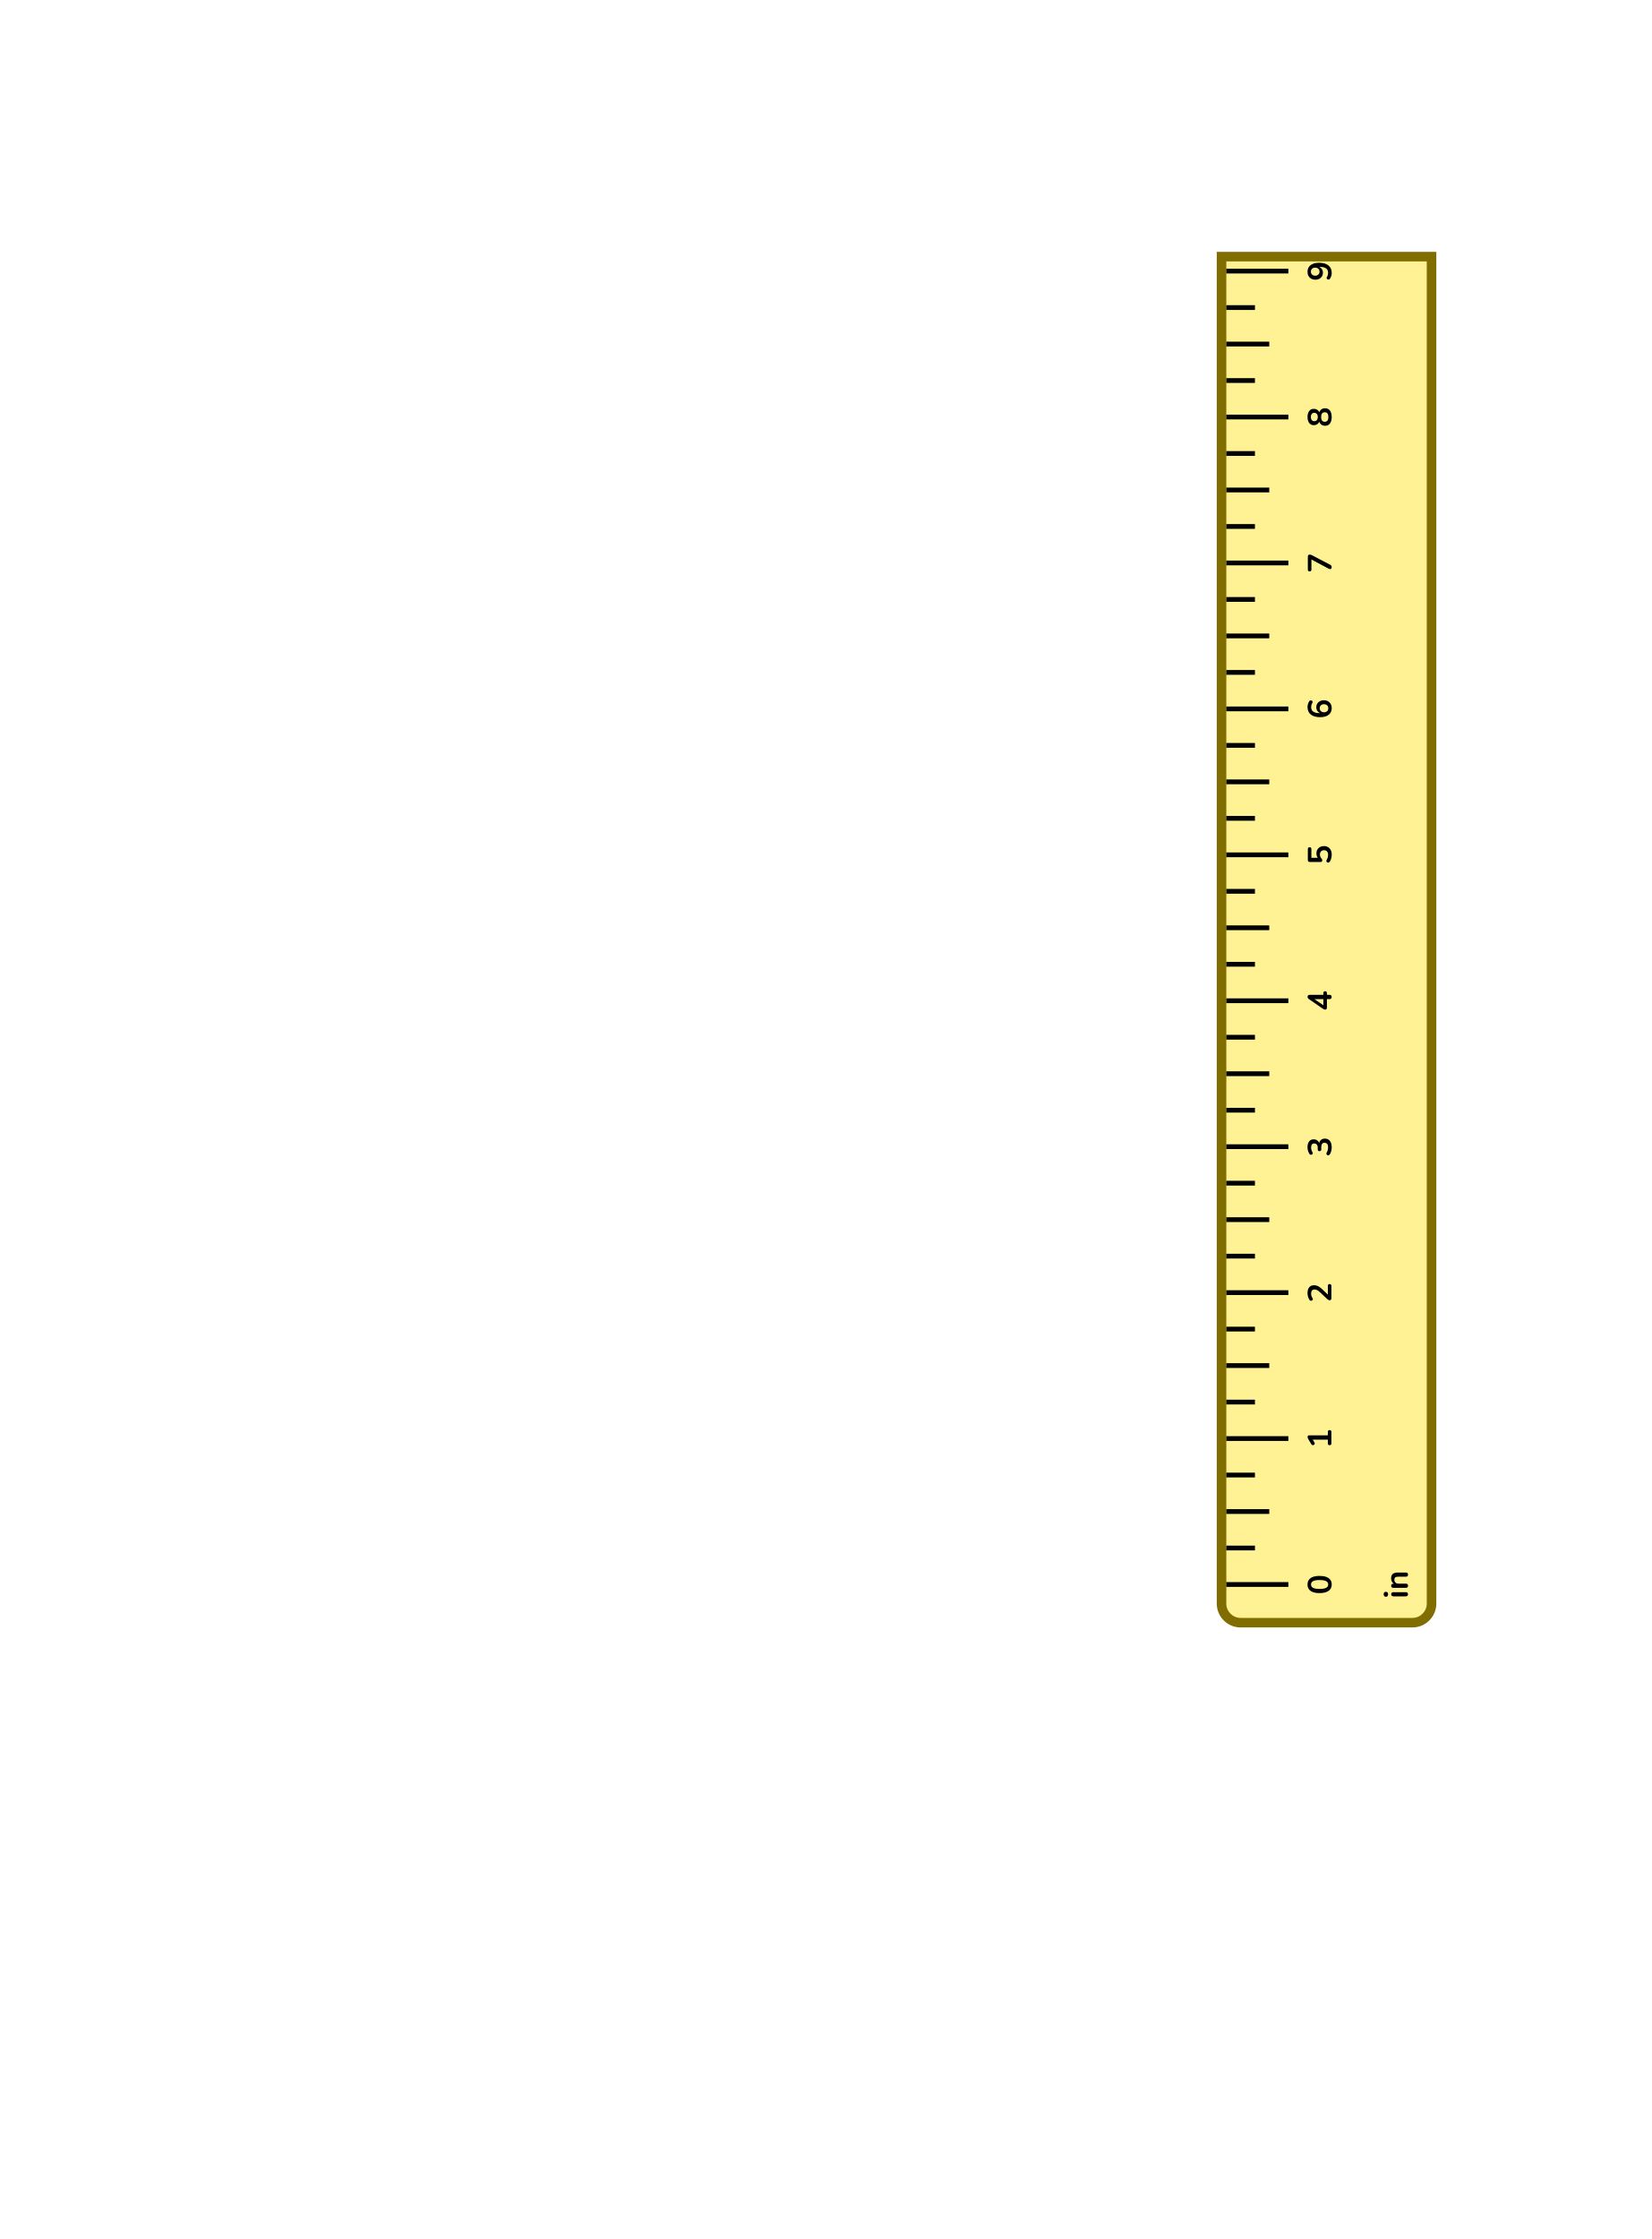
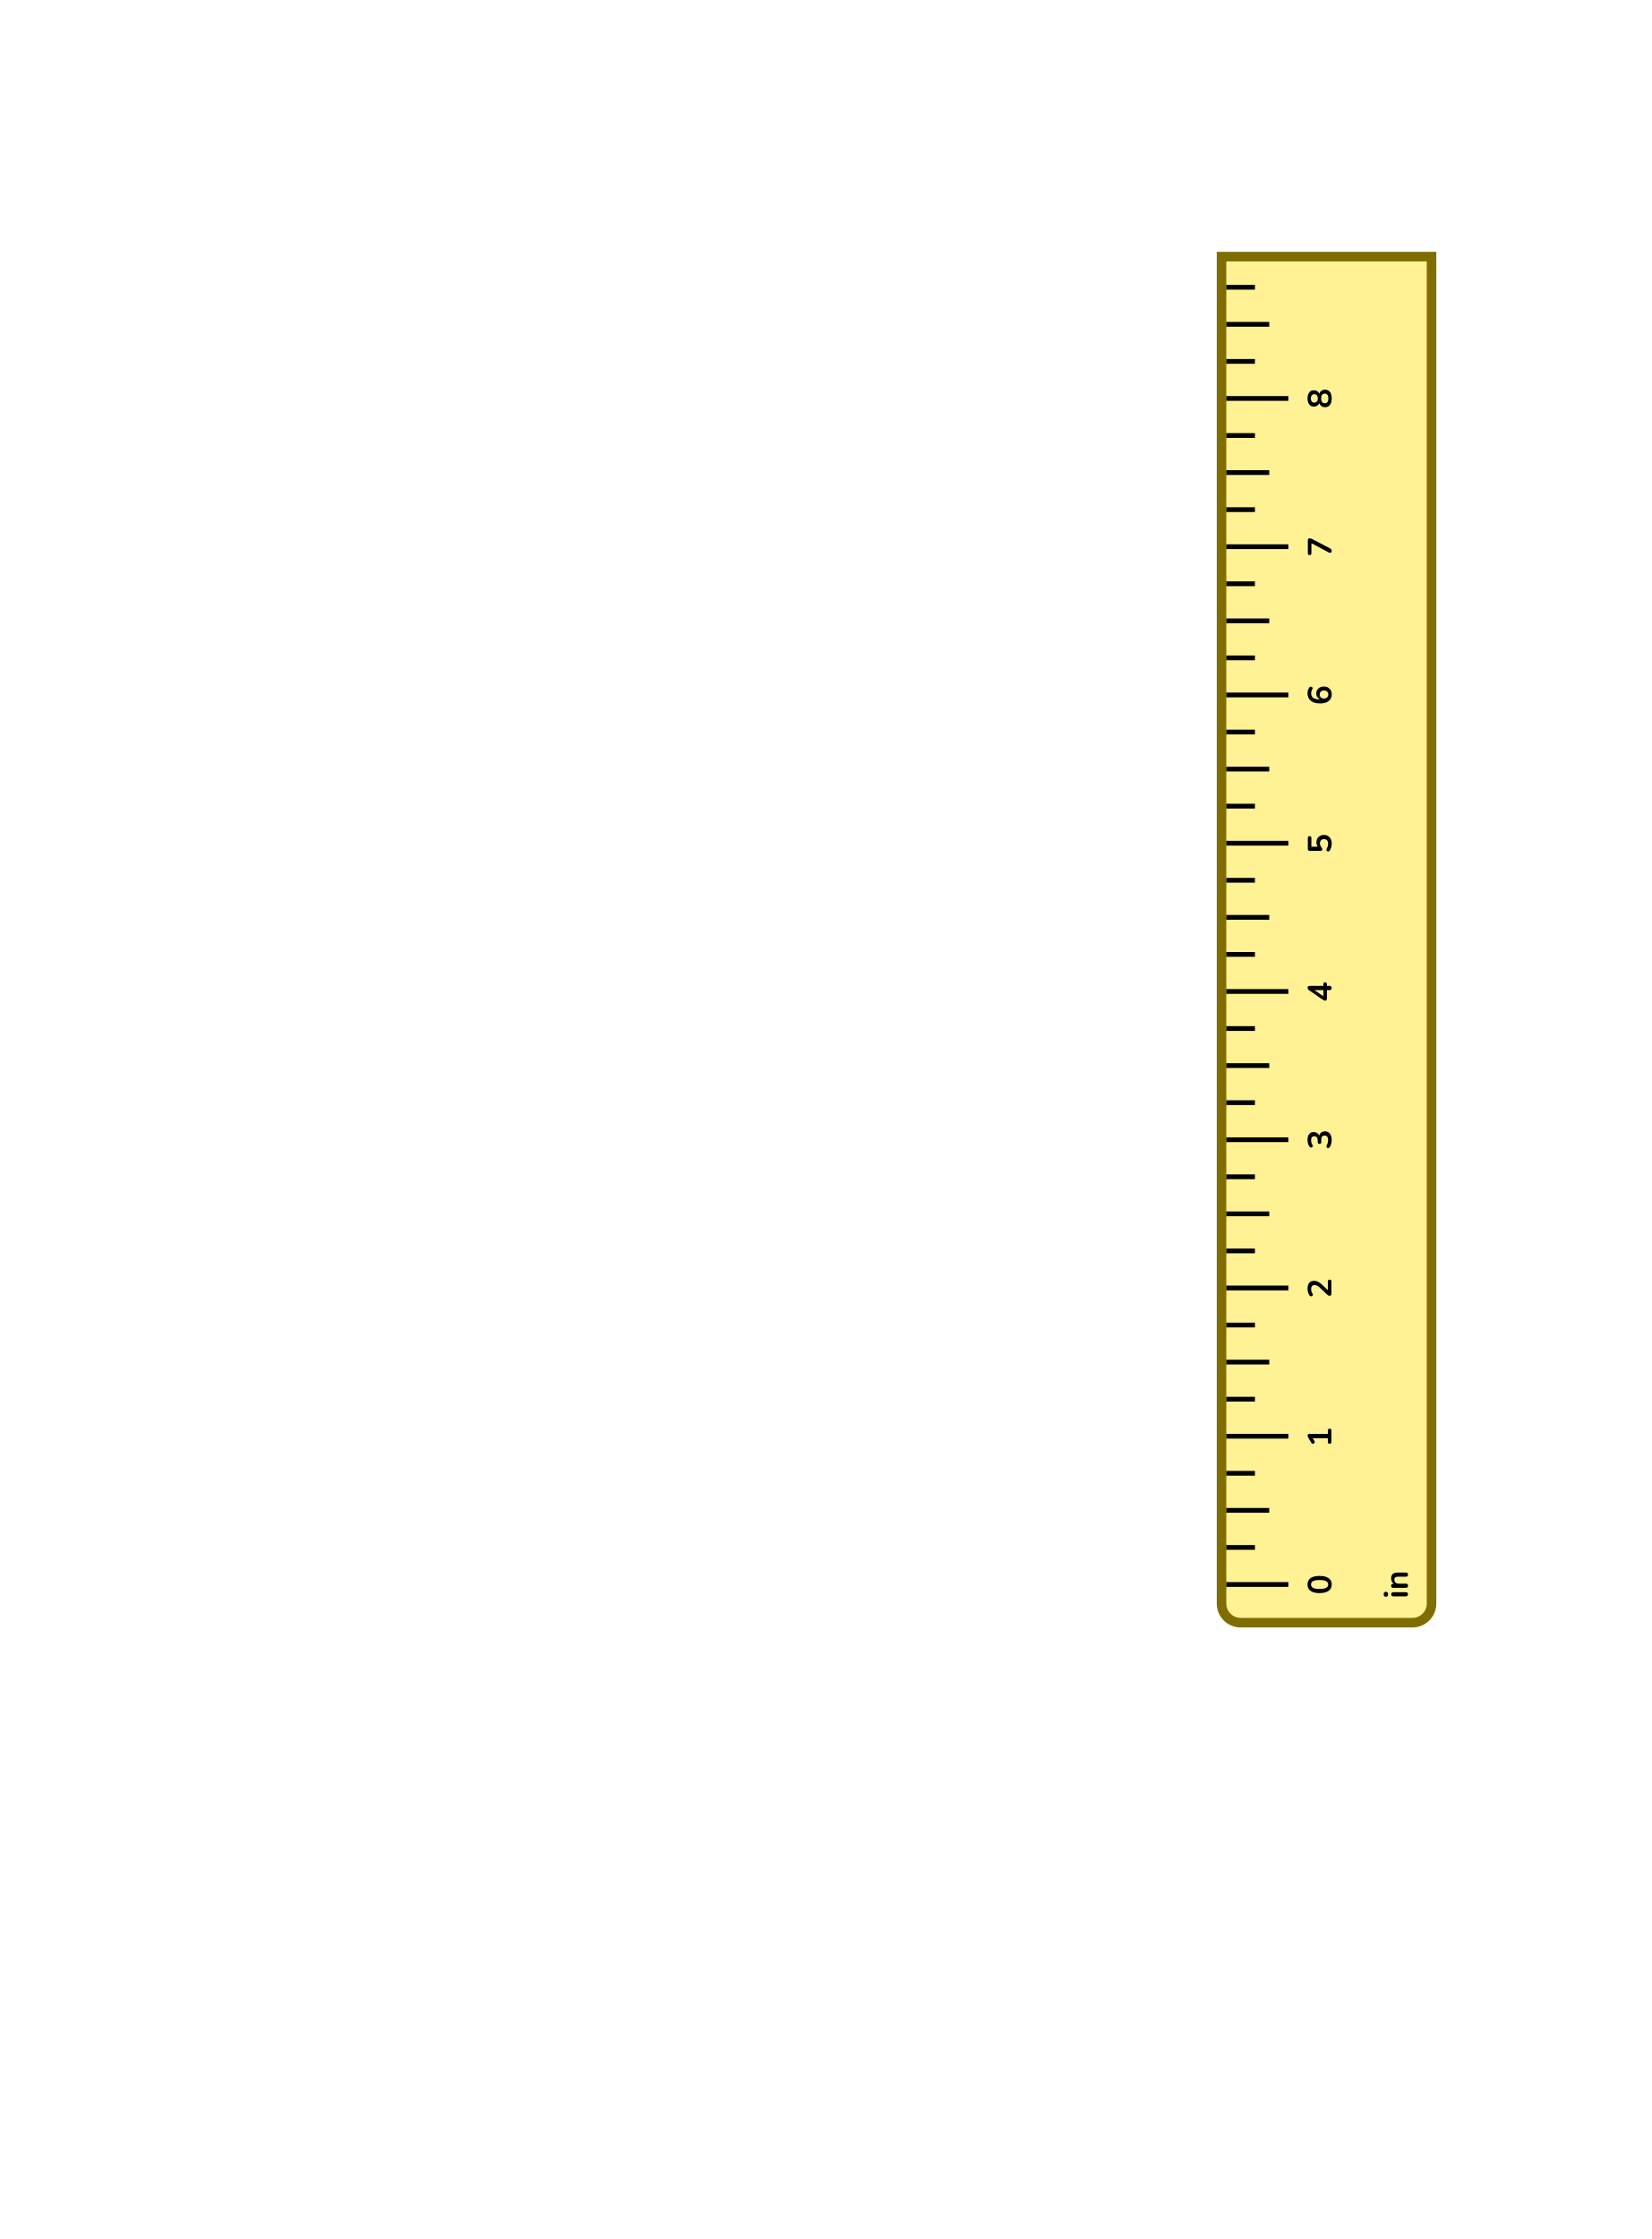
<svg xmlns="http://www.w3.org/2000/svg" id="Layer_2" data-name="Layer 2" viewBox="0 0 346 469">
  <g id="Ruler_and_Lines_-_INSIDE" data-name="Ruler and Lines - INSIDE">
    <g id="in_Ruler" data-name="in Ruler">
      <rect width="346" height="469" fill="none" />
      <g>
        <path d="m255.932,53.75v282.15c0,2.206,1.794,4,4,4h36c2.206,0,4-1.794,4-4V53.75h-44Z" fill="#ffeb5a" opacity=".65" />
        <path d="m254.932,52.75v283.15c0,2.757,2.243,5,5,5h36c2.757,0,5-2.243,5-5V52.75h-46Zm44,283.15c0,1.657-1.343,3-3,3h-36c-1.657,0-3-1.343-3-3V54.75h42v281.15Z" fill="#7f6d00" />
      </g>
-       <g id="ticks_quarter_numbers" data-name="ticks quarter numbers">
-         <g id="_0.25" data-name="0.25">
-           <rect x="256.932" y="323.758" width="6" height="1" />
-         </g>
-         <g id="_0.75" data-name="0.75">
-           <rect x="256.932" y="308.474" width="6" height="1" />
-         </g>
-         <g id="_1.25" data-name="1.25">
-           <rect x="256.932" y="293.189" width="6" height="1" />
-         </g>
-         <g id="_1.75" data-name="1.75">
-           <rect x="256.932" y="277.905" width="6" height="1" />
-         </g>
-         <g id="_2.25" data-name="2.25">
-           <rect x="256.932" y="262.621" width="6" height="1" />
-         </g>
-         <g id="_2.75" data-name="2.75">
-           <rect x="256.932" y="247.337" width="6" height="1" />
-         </g>
-         <g id="_3.25" data-name="3.25">
-           <rect x="256.932" y="232.053" width="6" height="1" />
-         </g>
-         <g id="_3.75" data-name="3.75">
-           <rect x="256.932" y="216.768" width="6" height="1" />
-         </g>
-         <g id="_4.25" data-name="4.25">
-           <rect x="256.932" y="201.484" width="6" height="1" />
-         </g>
-         <g id="_4.75" data-name="4.75">
-           <rect x="256.932" y="186.2" width="6" height="1" />
-         </g>
-         <g id="_5.25" data-name="5.25">
-           <rect x="256.932" y="170.915" width="6" height="1" />
-         </g>
-         <g id="_5.75" data-name="5.75">
-           <rect x="256.932" y="155.631" width="6" height="1" />
-         </g>
-         <g id="_6.25" data-name="6.25">
-           <rect x="256.932" y="140.347" width="6" height="1" />
-         </g>
-         <g id="_6.75" data-name="6.75">
-           <rect x="256.932" y="125.063" width="6" height="1" />
-         </g>
-         <g id="_7.25" data-name="7.25">
-           <rect x="256.932" y="109.778" width="6" height="1" />
-         </g>
-         <g id="_7.75" data-name="7.75">
-           <rect x="256.932" y="94.494" width="6" height="1" />
-         </g>
-         <g id="_8.25" data-name="8.25">
-           <rect x="256.932" y="79.21" width="6" height="1" />
-         </g>
-         <g id="_8.75" data-name="8.75">
-           <rect x="256.932" y="63.926" width="6" height="1" />
-         </g>
-       </g>
-       <g id="ticks_half_numbers" data-name="ticks half numbers">
-         <g id="_0.5" data-name="0.5">
-           <rect x="256.932" y="316.116" width="9" height="1" />
-         </g>
-         <g id="_1.5" data-name="1.5">
-           <rect x="256.932" y="285.547" width="9" height="1" />
-         </g>
-         <g id="_2.5" data-name="2.5">
-           <rect x="256.932" y="254.979" width="9" height="1" />
-         </g>
-         <g id="_3.5" data-name="3.5">
-           <rect x="256.932" y="224.411" width="9" height="1" />
-         </g>
-         <g id="_4.5" data-name="4.5">
-           <rect x="256.932" y="193.842" width="9" height="1" />
-         </g>
-         <g id="_5.5" data-name="5.5">
-           <rect x="256.932" y="163.273" width="9" height="1" />
-         </g>
-         <g id="_6.5" data-name="6.5">
-           <rect x="256.932" y="132.705" width="9" height="1" />
-         </g>
-         <g id="_7.5" data-name="7.5">
-           <rect x="256.932" y="102.136" width="9" height="1" />
-         </g>
-         <g id="_8.5" data-name="8.5">
-           <rect x="256.932" y="71.568" width="9" height="1" />
-         </g>
-       </g>
      <g id="ticks_whole_numbers" data-name="ticks whole numbers">
        <g id="_0" data-name="0">
          <rect x="256.932" y="331.4" width="13" height="1" />
        </g>
+         <g id="_0.25" data-name="0.25">
+           <rect x="256.932" y="323.637" width="6" height="1" />
+         </g>
+         <g id="_0.5" data-name="0.5">
+           <rect x="256.932" y="315.873" width="9" height="1" />
+         </g>
+         <g id="_0.75" data-name="0.75">
+           <rect x="256.932" y="308.109" width="6" height="1" />
+         </g>
        <g id="_1" data-name="1">
-           <rect x="256.932" y="300.831" width="13" height="1" />
+           <rect x="256.932" y="300.346" width="13" height="1" />
+         </g>
+         <g id="_1.25" data-name="1.25">
+           <rect x="256.932" y="292.582" width="6" height="1" />
+         </g>
+         <g id="_1.5" data-name="1.5">
+           <rect x="256.932" y="284.818" width="9" height="1" />
+         </g>
+         <g id="_1.75" data-name="1.75">
+           <rect x="256.932" y="277.055" width="6" height="1" />
        </g>
        <g id="_2" data-name="2">
-           <rect x="256.932" y="270.263" width="13" height="1" />
+           <rect x="256.932" y="269.291" width="13" height="1" />
+         </g>
+         <g id="_2.25" data-name="2.25">
+           <rect x="256.932" y="261.527" width="6" height="1" />
+         </g>
+         <g id="_2.5" data-name="2.5">
+           <rect x="256.932" y="253.764" width="9" height="1" />
+         </g>
+         <g id="_2.75" data-name="2.75">
+           <rect x="256.932" y="246" width="6" height="1" />
        </g>
        <g id="_3" data-name="3">
-           <rect x="256.932" y="239.695" width="13" height="1" />
+           <rect x="256.932" y="238.236" width="13" height="1" />
+         </g>
+         <g id="_3.25" data-name="3.25">
+           <rect x="256.932" y="230.473" width="6" height="1" />
+         </g>
+         <g id="_3.5" data-name="3.5">
+           <rect x="256.932" y="222.709" width="9" height="1" />
+         </g>
+         <g id="_3.75" data-name="3.75">
+           <rect x="256.932" y="214.945" width="6" height="1" />
        </g>
        <g id="_4" data-name="4">
-           <rect x="256.932" y="209.126" width="13" height="1" />
+           <rect x="256.932" y="207.181" width="13" height="1" />
+         </g>
+         <g id="_4.25" data-name="4.25">
+           <rect x="256.932" y="199.418" width="6" height="1" />
+         </g>
+         <g id="_4.5" data-name="4.5">
+           <rect x="256.932" y="191.654" width="9" height="1" />
+         </g>
+         <g id="_4.75" data-name="4.75">
+           <rect x="256.932" y="183.89" width="6" height="1" />
        </g>
        <g id="_5" data-name="5">
-           <rect x="256.932" y="178.558" width="13" height="1" />
+           <rect x="256.932" y="176.127" width="13" height="1" />
+         </g>
+         <g id="_5.25" data-name="5.25">
+           <rect x="256.932" y="168.363" width="6" height="1" />
+         </g>
+         <g id="_5.5" data-name="5.5">
+           <rect x="256.932" y="160.599" width="9" height="1" />
+         </g>
+         <g id="_5.75" data-name="5.75">
+           <rect x="256.932" y="152.836" width="6" height="1" />
        </g>
        <g id="_6" data-name="6">
-           <rect x="256.932" y="147.989" width="13" height="1" />
+           <rect x="256.932" y="145.072" width="13" height="1" />
+         </g>
+         <g id="_6.25" data-name="6.25">
+           <rect x="256.932" y="137.308" width="6" height="1" />
+         </g>
+         <g id="_6.5" data-name="6.5">
+           <rect x="256.932" y="129.545" width="9" height="1" />
+         </g>
+         <g id="_6.75" data-name="6.75">
+           <rect x="256.932" y="121.781" width="6" height="1" />
        </g>
        <g id="_7" data-name="7">
-           <rect x="256.932" y="117.421" width="13" height="1" />
+           <rect x="256.932" y="114.017" width="13" height="1" />
+         </g>
+         <g id="_7.25" data-name="7.25">
+           <rect x="256.932" y="106.254" width="6" height="1" />
+         </g>
+         <g id="_7.5" data-name="7.5">
+           <rect x="256.932" y="98.49" width="9" height="1" />
+         </g>
+         <g id="_7.75" data-name="7.75">
+           <rect x="256.932" y="90.726" width="6" height="1" />
        </g>
        <g id="_8" data-name="8">
-           <rect x="256.932" y="86.852" width="13" height="1" />
+           <rect x="256.932" y="82.963" width="13" height="1" />
        </g>
-         <g id="_9" data-name="9">
-           <rect x="256.932" y="56.284" width="13" height="1" />
+         <g id="_8.25" data-name="8.25">
+           <rect x="256.932" y="75.199" width="6" height="1" />
+         </g>
+         <g id="_8.5" data-name="8.5">
+           <rect x="256.932" y="67.435" width="9" height="1" />
+         </g>
+         <g id="_8.75" data-name="8.75">
+           <rect x="256.932" y="59.672" width="6" height="1" />
        </g>
      </g>
      <g id="in_labels" data-name="in labels">
        <g>
          <path d="m290.827,333.952c0,.163-.041.29-.123.381-.081.092-.194.137-.339.137-.149,0-.264-.045-.344-.137-.079-.091-.118-.218-.118-.381,0-.168.039-.297.118-.386.08-.088.194-.133.344-.133.145,0,.258.045.339.133.082.089.123.218.123.386Zm4.172,0c0,.14-.042.247-.126.321-.084.075-.201.112-.35.112h-2.569c-.154,0-.271-.037-.354-.112-.082-.074-.123-.182-.123-.321,0-.141.041-.249.123-.326.082-.076.199-.115.354-.115h2.569c.148,0,.266.037.35.112.084.074.126.185.126.329Z" />
          <path d="m295.005,332.166c0,.14-.038.247-.115.321-.077.075-.188.112-.333.112h-2.646c-.145,0-.255-.037-.329-.112-.074-.074-.112-.18-.112-.314,0-.136.038-.24.112-.315.074-.074.185-.111.329-.111h.476l-.175.076c-.247-.103-.435-.262-.563-.479-.128-.217-.192-.463-.192-.738s.052-.501.154-.679.258-.311.465-.399c.208-.088.471-.133.788-.133h1.693c.146,0,.256.037.333.112.077.074.115.182.115.322,0,.14-.038.248-.115.325s-.188.115-.333.115h-1.651c-.267,0-.46.051-.581.15-.121.101-.183.256-.183.466,0,.257.081.461.242.612s.374.228.641.228h1.532c.299,0,.448.147.448.441Z" />
        </g>
        <path d="m279.019,331.901c0,.583-.22,1.028-.661,1.337-.441.308-1.069.462-1.887.462-.551,0-1.014-.069-1.39-.207-.375-.138-.658-.34-.85-.608s-.287-.597-.287-.983c0-.589.214-1.035.644-1.341s1.055-.459,1.876-.459c.546,0,1.01.069,1.39.207s.67.34.868.605.297.595.297.987Zm-.734,0c0-.317-.147-.552-.441-.704-.294-.151-.753-.228-1.379-.228-.625,0-1.079.076-1.361.228-.282.152-.424.387-.424.704,0,.312.142.546.424.699.282.154.736.231,1.361.231.626,0,1.085-.077,1.379-.231.294-.153.441-.387.441-.699Z" />
-         <path d="m278.95,302.34c0,.121-.034.216-.102.283s-.16.102-.276.102c-.122,0-.213-.034-.273-.102s-.091-.162-.091-.283v-.784h-3.438v-.434l.623,1.028c.052.089.071.172.06.249s-.044.143-.098.195c-.054.054-.118.09-.192.109-.075.019-.15.013-.228-.018s-.142-.09-.192-.179l-.581-.966c-.057-.094-.104-.187-.144-.28s-.06-.18-.06-.259c0-.099.027-.18.08-.245.054-.065.142-.099.263-.099h3.906v-.714c0-.121.03-.216.091-.283s.151-.102.273-.102c.121,0,.215.034.279.102.065.067.099.162.099.283v2.395Z" />
-         <path d="m278.95,271.931c0,.149-.034.258-.102.325s-.167.102-.298.102c-.079,0-.156-.021-.23-.063-.075-.042-.154-.103-.238-.182l-1.498-1.407c-.224-.214-.428-.368-.612-.462-.185-.093-.37-.14-.557-.14-.233,0-.411.073-.532.221-.121.146-.182.36-.182.64,0,.159.022.317.066.477.044.158.12.319.228.482.056.085.079.163.07.235-.01.072-.04.135-.092.188-.051.054-.114.09-.188.108-.075.019-.15.016-.228-.01-.077-.026-.144-.081-.199-.165-.136-.2-.238-.426-.309-.676-.07-.249-.104-.5-.104-.752,0-.354.054-.653.16-.896.107-.242.265-.427.47-.553s.455-.189.749-.189c.195,0,.387.032.574.095.187.063.375.159.566.287.191.129.395.295.609.501l1.372,1.315h-.238v-2.058c0-.126.03-.222.091-.287s.151-.098.273-.098c.121,0,.215.032.279.098.065.065.099.161.099.287v2.576Z" />
-         <path d="m279.019,240.292c0,.252-.032.514-.098.784s-.163.506-.294.707c-.061.093-.131.156-.21.188-.079.033-.155.041-.228.024-.072-.016-.134-.051-.186-.104-.051-.054-.081-.121-.091-.203s.012-.172.062-.27c.104-.191.177-.376.221-.553.045-.178.066-.359.066-.546,0-.206-.027-.378-.084-.519-.056-.14-.14-.246-.252-.318-.111-.072-.247-.108-.406-.108-.232,0-.406.078-.521.234-.114.156-.171.384-.171.683v.448c0,.131-.033.229-.099.297-.064.068-.156.102-.272.102s-.208-.033-.273-.102c-.064-.067-.098-.166-.098-.297v-.364c0-.178-.029-.329-.088-.455-.058-.126-.141-.224-.248-.294s-.238-.105-.392-.105c-.215,0-.379.071-.49.214-.112.143-.168.349-.168.619,0,.173.02.335.06.487.039.151.113.318.22.5.052.084.073.165.063.241-.01.077-.04.142-.091.193-.052.051-.113.086-.186.104s-.147.014-.225-.014c-.076-.028-.143-.087-.199-.175-.131-.201-.229-.423-.297-.665-.068-.243-.102-.493-.102-.749,0-.341.052-.633.157-.875.104-.243.254-.429.448-.557.193-.129.428-.192.703-.192.196,0,.375.037.535.111.161.075.298.18.41.315.111.136.191.299.237.49h-.084c.057-.336.195-.598.417-.784s.498-.28.829-.28c.29,0,.542.072.756.217.215.145.38.351.494.616s.171.584.171.952Z" />
-         <path d="m279.005,208.835c0,.14-.038.249-.115.329-.077.079-.188.118-.333.118h-.546v1.729c0,.145-.03.26-.091.347-.061.086-.156.129-.287.129-.074,0-.156-.02-.245-.06-.088-.039-.205-.11-.35-.213l-2.779-1.918c-.098-.065-.173-.138-.224-.218-.052-.079-.077-.17-.077-.272,0-.121.036-.222.108-.301s.186-.119.34-.119h2.862v-.343c0-.136.032-.237.095-.305.063-.067.155-.102.276-.102.122,0,.214.034.276.102.063.067.095.169.095.305v.343h.546c.146,0,.256.04.333.119s.115.188.115.329Zm-1.736.447h-2.184v-.203l2.422,1.652h-.238v-1.449Z" />
-         <path d="m279.019,179.016c0,.247-.032.499-.098.756s-.165.492-.301.707c-.056.089-.123.147-.199.178-.077.031-.154.038-.231.021s-.143-.052-.196-.105c-.054-.053-.085-.118-.094-.195-.01-.077.012-.162.062-.256.098-.173.173-.348.224-.524.052-.178.077-.367.077-.567,0-.196-.035-.364-.104-.504-.07-.141-.168-.247-.294-.322-.126-.074-.273-.112-.441-.112-.261,0-.473.08-.634.238-.16.159-.241.376-.241.651,0,.149.024.294.073.434.05.141.135.278.256.413.037.042.073.096.108.161s.053.136.053.21c0,.116-.03.205-.091.266-.061.062-.145.092-.252.092h-2.289c-.126,0-.223-.034-.291-.102-.067-.068-.102-.165-.102-.291v-2.303c0-.126.032-.223.095-.291.063-.067.155-.102.276-.102.117,0,.208.034.273.102.065.068.098.165.098.291v1.82h1.568v.23c-.163-.121-.289-.282-.378-.482-.089-.201-.134-.421-.134-.658,0-.312.067-.585.2-.815.133-.231.317-.411.553-.539.235-.129.51-.192.822-.192.322,0,.605.072.851.217s.437.351.574.619.206.587.206.956Z" />
-         <path d="m279.019,148.307c0,.406-.097.753-.29,1.04s-.473.505-.837.654c-.363.149-.805.224-1.322.224-.42,0-.792-.048-1.117-.144-.324-.096-.599-.234-.822-.416-.224-.183-.395-.405-.511-.669-.117-.264-.175-.561-.175-.893,0-.205.031-.414.094-.626.063-.213.158-.412.284-.599.047-.074.107-.124.182-.147.075-.022.148-.026.221-.01.072.016.136.049.188.098.054.049.087.111.099.186s-.009.156-.06.245c-.094.158-.159.308-.196.448-.037.14-.056.279-.056.42,0,.271.062.499.188.686s.315.328.567.424.567.144.945.144h.524v.084c-.238-.037-.442-.115-.612-.234s-.301-.272-.392-.459c-.092-.187-.137-.395-.137-.623,0-.284.067-.536.203-.756.135-.22.321-.392.56-.518s.511-.189.819-.189c.317,0,.601.069.851.207.249.138.445.328.588.573s.213.529.213.851Zm-.714.049c0-.168-.037-.315-.111-.444-.075-.128-.182-.228-.319-.297-.137-.07-.295-.105-.472-.105-.183,0-.341.035-.477.105-.135.069-.241.169-.318.297-.077.129-.115.276-.115.444s.038.315.115.441.184.226.318.298c.136.072.294.108.477.108.177,0,.335-.036.472-.108.138-.072.244-.172.319-.298.074-.126.111-.273.111-.441Z" />
-         <path d="m279.005,118.817c0,.107-.025.196-.077.266-.051.07-.12.112-.206.127-.087.014-.184-.008-.291-.063l-3.976-2.114h.308v2.269c0,.126-.032.223-.098.29s-.156.102-.273.102c-.121,0-.214-.034-.279-.102s-.099-.164-.099-.29v-2.709c0-.126.033-.229.099-.309.065-.079.158-.119.279-.119.104,0,.193.015.27.042.077.028.16.065.249.112l3.801,1.988c.103.051.178.118.224.199.047.082.07.186.07.312Z" />
-         <path d="m279.019,87.353c0,.382-.055.71-.164.983-.109.272-.27.482-.479.63-.21.146-.462.221-.756.221-.233,0-.44-.048-.62-.144-.179-.096-.325-.228-.438-.396-.111-.168-.182-.359-.21-.574h.147c-.065.299-.209.538-.431.718s-.486.27-.794.27c-.28,0-.52-.07-.718-.21-.198-.141-.351-.339-.455-.596-.105-.256-.157-.558-.157-.902,0-.351.052-.653.157-.91.104-.257.257-.455.455-.596.198-.14.438-.21.718-.21.205,0,.394.041.566.123s.315.196.427.343c.112.147.188.318.225.515h-.141c.047-.326.184-.592.41-.795.227-.202.512-.304.857-.304.294,0,.546.073.756.22.21.147.37.357.479.63.109.273.164.602.164.984Zm-2.919,0c0-.187-.028-.346-.087-.477s-.144-.23-.256-.301-.242-.105-.392-.105c-.225,0-.4.079-.528.235-.129.156-.193.372-.193.647s.064.489.193.644c.128.154.304.231.528.231.229,0,.408-.077.539-.231s.195-.368.195-.644Zm2.22,0c0-.332-.064-.581-.192-.749-.129-.168-.319-.252-.571-.252s-.44.084-.566.252-.189.417-.189.749c0,.326.063.575.189.745s.314.256.566.256.442-.086.571-.256c.128-.17.192-.419.192-.745Z" />
-         <path d="m279.019,57.168c0,.2-.031.408-.094.623-.063.215-.158.415-.284.602-.046.075-.107.124-.182.147s-.148.026-.221.011c-.072-.017-.135-.05-.188-.099s-.087-.11-.099-.186c-.012-.074.009-.156.06-.245.094-.158.159-.308.196-.447.037-.141.056-.28.056-.42,0-.271-.062-.5-.188-.687s-.316-.328-.57-.424c-.255-.096-.568-.144-.942-.144h-.524v-.084c.233.033.437.11.608.231.173.121.305.275.396.462.092.187.137.395.137.623,0,.28-.067.531-.203.753-.135.222-.322.396-.563.521-.24.126-.512.188-.815.188-.321,0-.606-.068-.854-.206s-.442-.33-.585-.578c-.142-.247-.213-.529-.213-.847,0-.41.096-.759.287-1.043s.47-.502.836-.651.809-.224,1.326-.224c.421,0,.793.048,1.117.144s.599.234.822.416c.224.183.395.405.511.669.117.264.175.562.175.893Zm-2.555-.259c0-.168-.038-.316-.115-.445-.077-.128-.185-.228-.322-.297-.138-.07-.295-.105-.473-.105-.182,0-.34.035-.476.105-.136.069-.24.169-.315.297-.074.129-.111.277-.111.445s.037.314.111.44c.075.126.18.226.315.298s.294.108.476.108c.178,0,.335-.036.473-.108s.245-.172.322-.298.115-.272.115-.44Z" />
+         <path d="m278.95,302.043c0,.121-.034.216-.102.283s-.16.102-.276.102c-.122,0-.213-.034-.273-.102s-.091-.162-.091-.283v-.784h-3.438v-.434l.623,1.028c.052.089.071.172.06.249s-.044.143-.098.195c-.054.054-.118.09-.192.109-.075.019-.15.013-.228-.018s-.142-.09-.192-.179l-.581-.966c-.057-.094-.104-.187-.144-.28s-.06-.18-.06-.259c0-.099.027-.18.08-.245.054-.065.142-.099.263-.099h3.906v-.714c0-.121.03-.216.091-.283s.151-.102.273-.102c.121,0,.215.034.279.102.065.067.099.162.099.283v2.395Z" />
+         <path d="m278.95,271.003c0,.149-.034.258-.102.325s-.167.102-.298.102c-.079,0-.156-.021-.23-.063-.075-.042-.154-.103-.238-.182l-1.498-1.407c-.224-.214-.428-.368-.612-.462-.185-.093-.37-.14-.557-.14-.233,0-.411.073-.532.221-.121.146-.182.36-.182.64,0,.159.022.317.066.477.044.158.12.319.228.482.056.085.079.163.07.235-.01.072-.04.135-.092.188-.051.054-.114.09-.188.108-.075.019-.15.016-.228-.01-.077-.026-.144-.081-.199-.165-.136-.2-.238-.426-.309-.676-.07-.249-.104-.5-.104-.752,0-.354.054-.653.16-.896.107-.242.265-.427.47-.553s.455-.189.749-.189c.195,0,.387.032.574.095.187.063.375.159.566.287.191.129.395.295.609.501l1.372,1.315h-.238v-2.058c0-.126.03-.222.091-.287s.151-.098.273-.098c.121,0,.215.032.279.098.065.065.099.161.099.287v2.576Z" />
+         <path d="m279.019,238.773c0,.252-.032.514-.098.784s-.163.506-.294.707c-.061.093-.131.156-.21.188-.079.033-.155.041-.228.024-.072-.016-.134-.051-.186-.104-.051-.054-.081-.121-.091-.203s.012-.172.062-.27c.104-.191.177-.376.221-.553.045-.178.066-.359.066-.546,0-.206-.027-.378-.084-.519-.056-.14-.14-.246-.252-.318-.111-.072-.247-.108-.406-.108-.232,0-.406.078-.521.234-.114.156-.171.384-.171.683v.448c0,.131-.033.229-.099.297-.064.068-.156.102-.272.102s-.208-.033-.273-.102c-.064-.067-.098-.166-.098-.297v-.364c0-.178-.029-.329-.088-.455-.058-.126-.141-.224-.248-.294s-.238-.105-.392-.105c-.215,0-.379.071-.49.214-.112.143-.168.349-.168.619,0,.173.02.335.06.487.039.151.113.318.22.5.052.084.073.165.063.241-.01.077-.04.142-.091.193-.052.051-.113.086-.186.104s-.147.014-.225-.014c-.076-.028-.143-.087-.199-.175-.131-.201-.229-.423-.297-.665-.068-.243-.102-.493-.102-.749,0-.341.052-.633.157-.875.104-.243.254-.429.448-.557.193-.129.428-.192.703-.192.196,0,.375.037.535.111.161.075.298.18.41.315.111.136.191.299.237.49h-.084c.057-.336.195-.598.417-.784s.498-.28.829-.28c.29,0,.542.072.756.217.215.145.38.351.494.616s.171.584.171.952Z" />
+         <path d="m279.005,206.954c0,.14-.038.249-.115.329-.077.079-.188.118-.333.118h-.546v1.729c0,.145-.03.26-.091.347-.061.086-.156.129-.287.129-.074,0-.156-.02-.245-.06-.088-.039-.205-.11-.35-.213l-2.779-1.918c-.098-.065-.173-.138-.224-.218-.052-.079-.077-.17-.077-.272,0-.121.036-.222.108-.301s.186-.119.34-.119h2.862v-.343c0-.136.032-.237.095-.305.063-.067.155-.102.276-.102.122,0,.214.034.276.102.063.067.095.169.095.305v.343h.546c.146,0,.256.04.333.119s.115.188.115.329Zm-1.736.447h-2.184v-.203l2.422,1.652h-.238v-1.449Z" />
+         <path d="m279.019,176.687c0,.247-.032.499-.098.756s-.165.492-.301.707c-.056.089-.123.147-.199.178-.077.031-.154.038-.231.021s-.143-.052-.196-.105c-.054-.053-.085-.118-.094-.195-.01-.077.012-.162.062-.256.098-.173.173-.348.224-.524.052-.178.077-.367.077-.567,0-.196-.035-.364-.104-.504-.07-.141-.168-.247-.294-.322-.126-.074-.273-.112-.441-.112-.261,0-.473.08-.634.238-.16.159-.241.376-.241.651,0,.149.024.294.073.434.05.141.135.278.256.413.037.042.073.096.108.161s.053.136.053.21c0,.116-.03.205-.091.266-.061.062-.145.092-.252.092h-2.289c-.126,0-.223-.034-.291-.102-.067-.068-.102-.165-.102-.291v-2.303c0-.126.032-.223.095-.291.063-.067.155-.102.276-.102.117,0,.208.034.273.102.065.068.098.165.098.291v1.82h1.568v.23c-.163-.121-.289-.282-.378-.482-.089-.201-.134-.421-.134-.658,0-.312.067-.585.2-.815.133-.231.317-.411.553-.539.235-.129.51-.192.822-.192.322,0,.605.072.851.217s.437.351.574.619.206.587.206.956Z" />
+         <path d="m279.019,145.428c0,.406-.097.753-.29,1.04s-.473.505-.837.654c-.363.149-.805.224-1.322.224-.42,0-.792-.048-1.117-.144-.324-.096-.599-.234-.822-.416-.224-.183-.395-.405-.511-.669-.117-.264-.175-.561-.175-.893,0-.205.031-.414.094-.626.063-.213.158-.412.284-.599.047-.074.107-.124.182-.147.075-.022.148-.026.221-.01.072.016.136.049.188.098.054.049.087.111.099.186s-.009.156-.06.245c-.094.158-.159.308-.196.448-.037.14-.056.279-.056.42,0,.271.062.499.188.686s.315.328.567.424.567.144.945.144h.524v.084c-.238-.037-.442-.115-.612-.234s-.301-.272-.392-.459c-.092-.187-.137-.395-.137-.623,0-.284.067-.536.203-.756.135-.22.321-.392.56-.518s.511-.189.819-.189c.317,0,.601.069.851.207.249.138.445.328.588.573s.213.529.213.851Zm-.714.049c0-.168-.037-.315-.111-.444-.075-.128-.182-.228-.319-.297-.137-.07-.295-.105-.472-.105-.183,0-.341.035-.477.105-.135.069-.241.169-.318.297-.077.129-.115.276-.115.444s.038.315.115.441.184.226.318.298c.136.072.294.108.477.108.177,0,.335-.036.472-.108.138-.072.244-.172.319-.298.074-.126.111-.273.111-.441Z" />
+         <path d="m279.005,115.406c0,.107-.025.196-.077.266-.051.07-.12.112-.206.127-.087.014-.184-.008-.291-.063l-3.976-2.114h.308v2.269c0,.126-.032.223-.098.29s-.156.102-.273.102c-.121,0-.214-.034-.279-.102s-.099-.164-.099-.29v-2.709c0-.126.033-.229.099-.309.065-.079.158-.119.279-.119.104,0,.193.015.27.042.077.028.16.065.249.112l3.801,1.988c.103.051.178.118.224.199.047.082.07.186.07.312Z" />
+         <path d="m279.019,83.463c0,.382-.055.71-.164.983-.109.272-.27.482-.479.63-.21.146-.462.221-.756.221-.233,0-.44-.048-.62-.144-.179-.096-.325-.228-.438-.396-.111-.168-.182-.359-.21-.574h.147c-.065.299-.209.538-.431.718s-.486.27-.794.27c-.28,0-.52-.07-.718-.21-.198-.141-.351-.339-.455-.596-.105-.256-.157-.558-.157-.902,0-.351.052-.653.157-.91.104-.257.257-.455.455-.596.198-.14.438-.21.718-.21.205,0,.394.041.566.123s.315.196.427.343c.112.147.188.318.225.515h-.141c.047-.326.184-.592.41-.795.227-.202.512-.304.857-.304.294,0,.546.073.756.22.21.147.37.357.479.63.109.273.164.602.164.984Zm-2.919,0c0-.187-.028-.346-.087-.477s-.144-.23-.256-.301-.242-.105-.392-.105c-.225,0-.4.079-.528.235-.129.156-.193.372-.193.647s.064.489.193.644c.128.154.304.231.528.231.229,0,.408-.077.539-.231s.195-.368.195-.644Zm2.22,0c0-.332-.064-.581-.192-.749-.129-.168-.319-.252-.571-.252s-.44.084-.566.252-.189.417-.189.749c0,.326.063.575.189.745s.314.256.566.256.442-.086.571-.256c.128-.17.192-.419.192-.745Z" />
      </g>
    </g>
  </g>
</svg>
